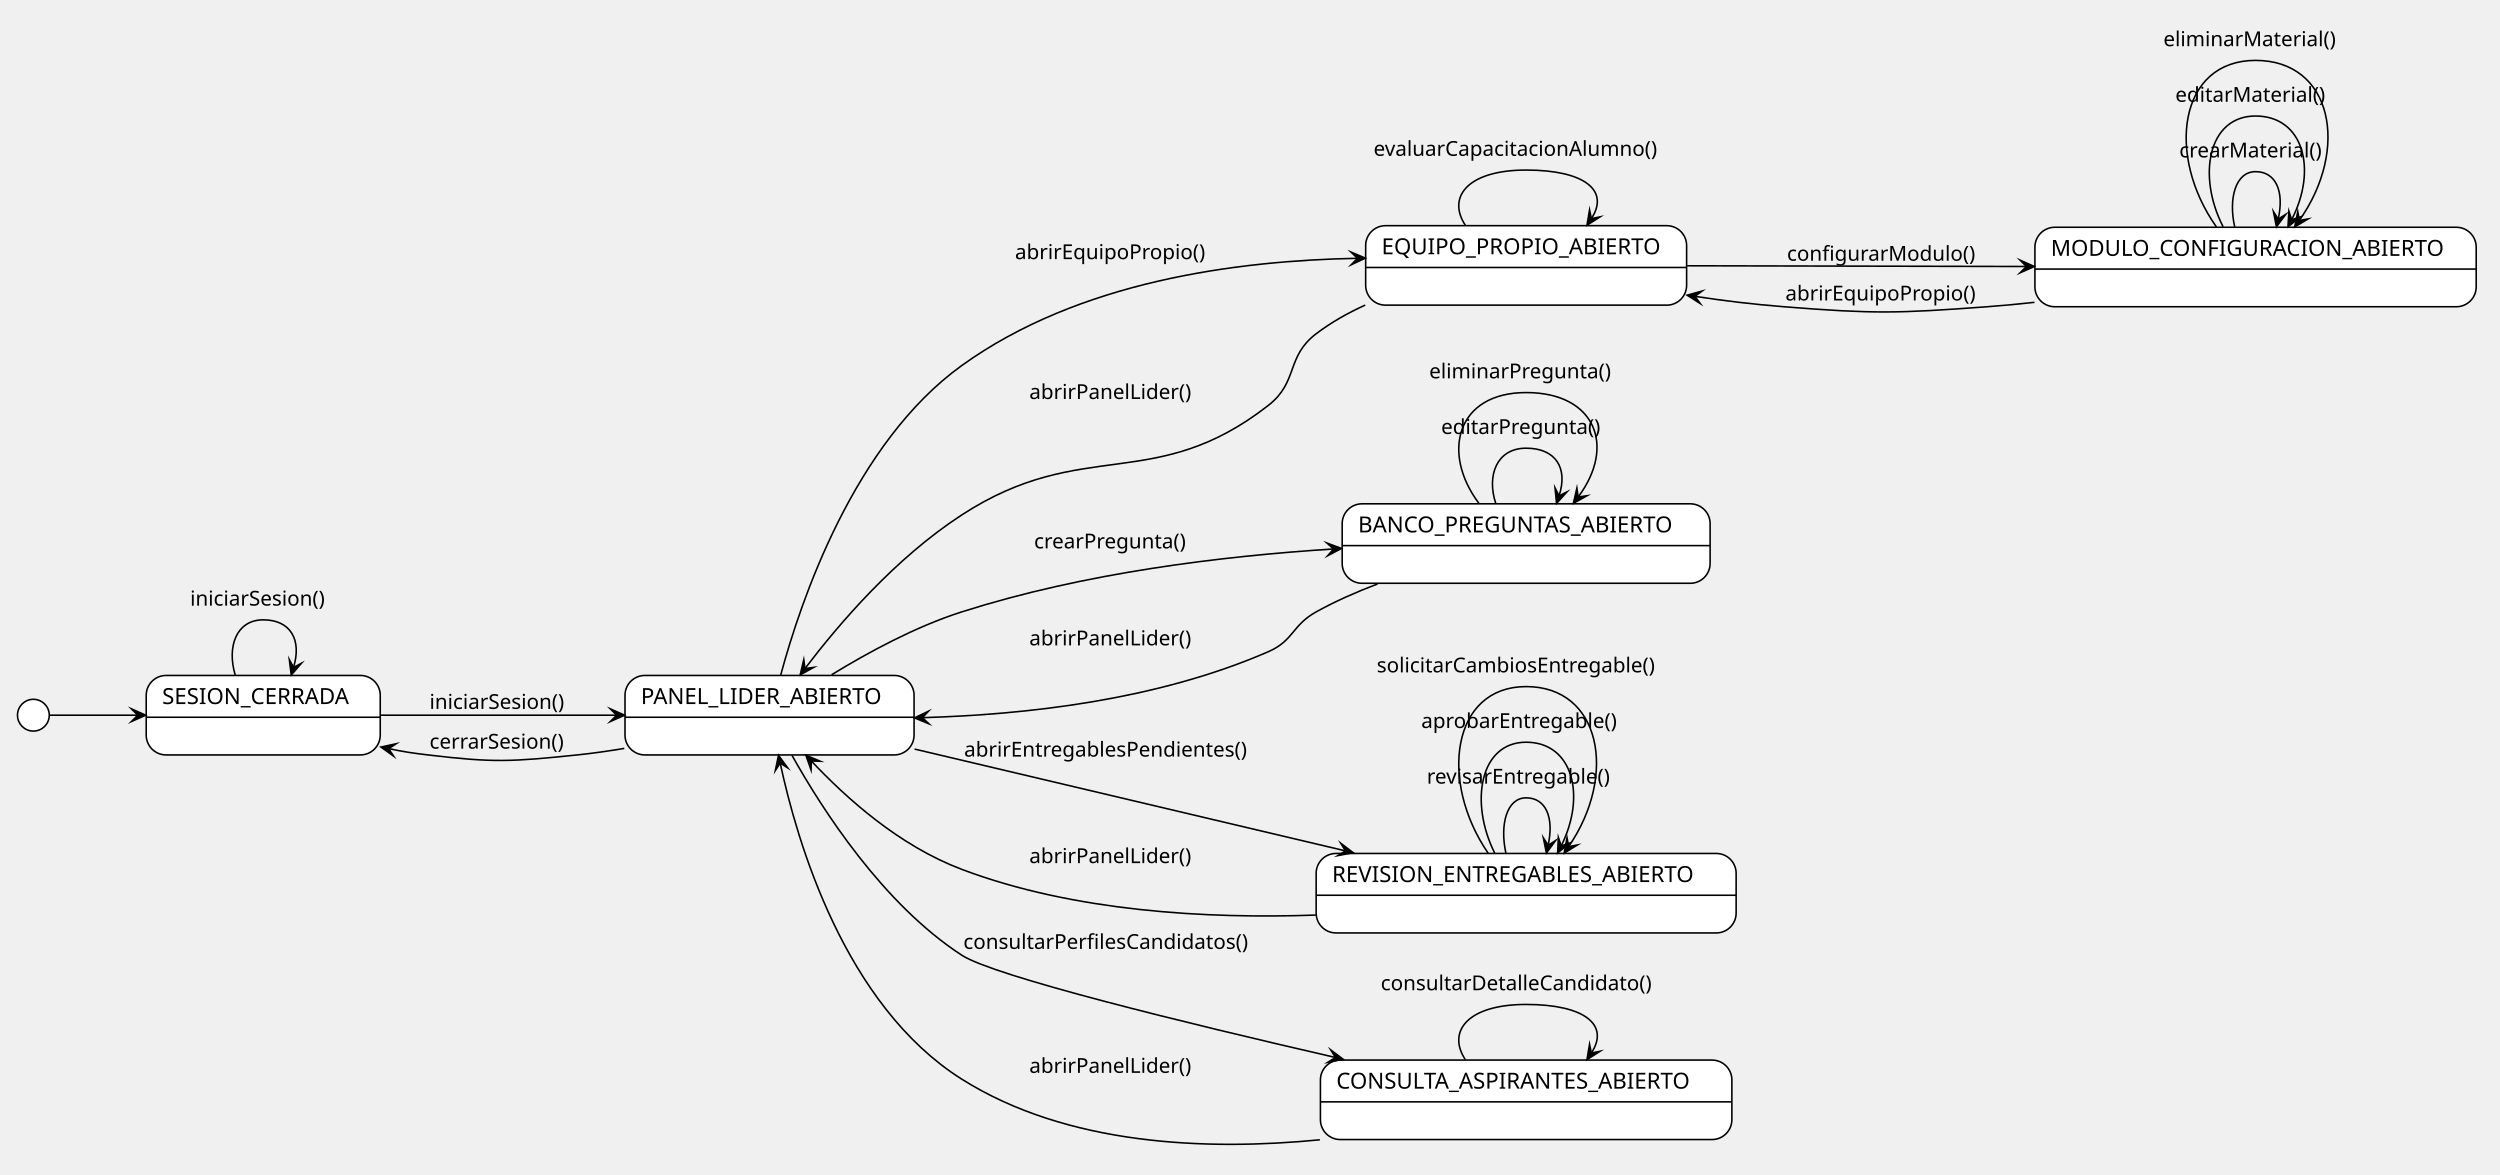
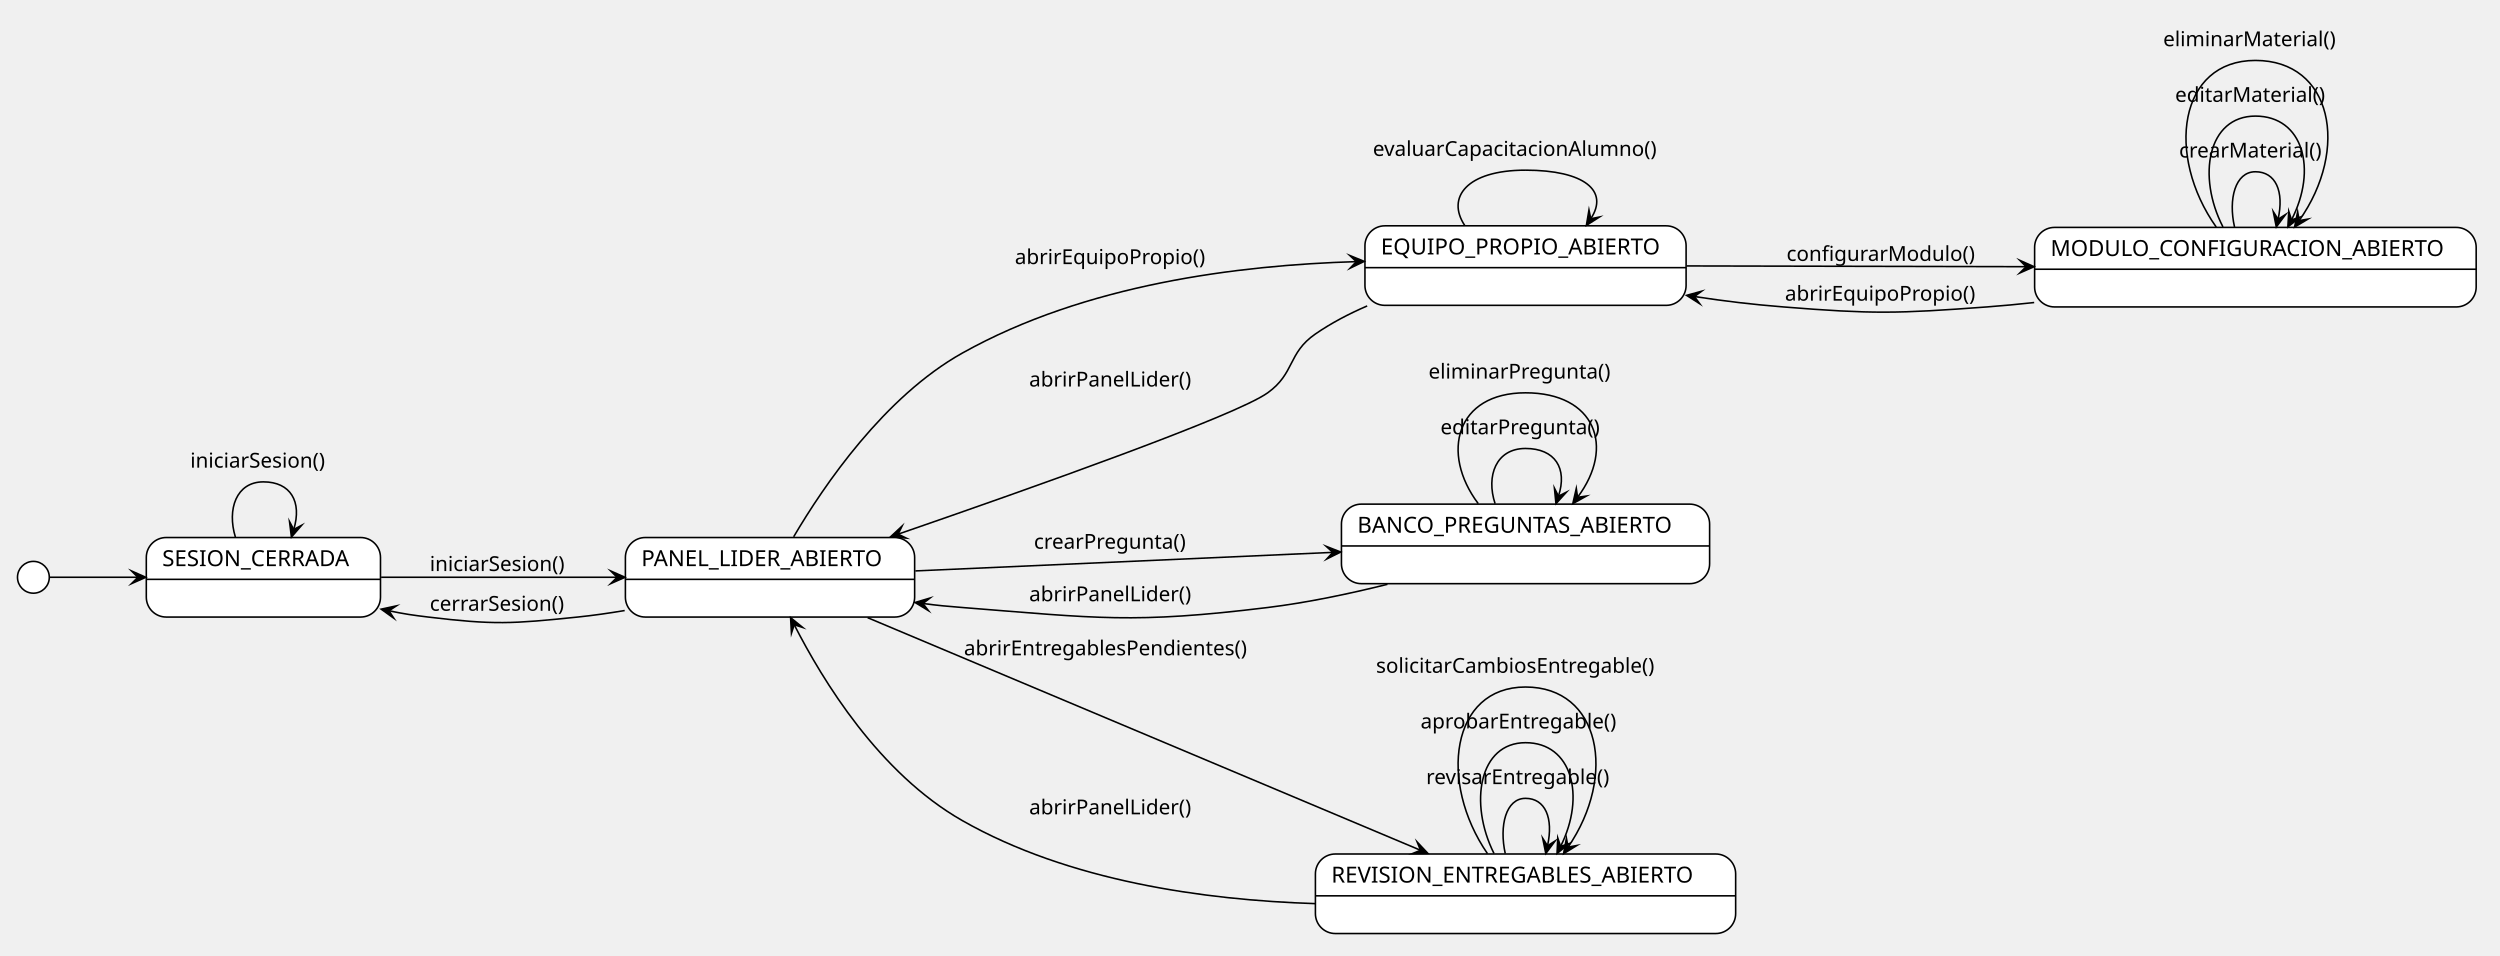
- <svg xmlns="http://www.w3.org/2000/svg" version="1.1" data-diagram-type="STATE" style="width:1573px;height:739px;background:#FFFFFF;" width="1573px" height="739px" viewBox="0 0 1573 739" zoomAndPan="magnify" preserveAspectRatio="none" contentStyleType="text/css">
+ <svg xmlns="http://www.w3.org/2000/svg" version="1.1" data-diagram-type="STATE" style="width:1572px;height:601px;background:#FFFFFF;" width="1572px" height="601px" viewBox="0 0 1572 601" zoomAndPan="magnify" preserveAspectRatio="none" contentStyleType="text/css">
  <defs />
  <g font-family="sans-serif" lengthAdjust="spacing">
    <g class="entity" data-qualified-name="SESION_CERRADA" id="ent0001" data-source-line="9">
-       <rect x="92" y="425" width="147.251" height="50" fill="#FFF" style="stroke:#000;stroke-width:1;" rx="12.5" ry="12.5" />
-       <line x1="92" y1="451.297" x2="239.251" y2="451.297" style="stroke:#000;stroke-width:1;" />
-       <text x="102" y="442.995" fill="#000" font-size="14" textLength="127.251" font-family="Verdana">SESION_CERRADA</text>
+       <rect x="92" y="338" width="147.251" height="50" fill="#FFF" style="stroke:#000;stroke-width:1;" rx="12.5" ry="12.5" />
+       <line x1="92" y1="364.297" x2="239.251" y2="364.297" style="stroke:#000;stroke-width:1;" />
+       <text x="102" y="355.995" fill="#000" font-size="14" textLength="127.251" font-family="Verdana">SESION_CERRADA</text>
    </g>
    <g class="entity" data-qualified-name="PANEL_LIDER_ABIERTO" id="ent0002" data-source-line="10">
-       <rect x="393.25" y="425" width="181.875" height="50" fill="#FFF" style="stroke:#000;stroke-width:1;" rx="12.5" ry="12.5" />
-       <line x1="393.25" y1="451.297" x2="575.125" y2="451.297" style="stroke:#000;stroke-width:1;" />
-       <text x="403.25" y="442.995" fill="#000" font-size="14" textLength="161.875" font-family="Verdana">PANEL_LIDER_ABIERTO</text>
+       <rect x="393.25" y="338" width="181.875" height="50" fill="#FFF" style="stroke:#000;stroke-width:1;" rx="12.5" ry="12.5" />
+       <line x1="393.25" y1="364.297" x2="575.125" y2="364.297" style="stroke:#000;stroke-width:1;" />
+       <text x="403.25" y="355.995" fill="#000" font-size="14" textLength="161.875" font-family="Verdana">PANEL_LIDER_ABIERTO</text>
    </g>
    <g class="entity" data-qualified-name="EQUIPO_PROPIO_ABIERTO" id="ent0003" data-source-line="11">
-       <rect x="859.28" y="142" width="201.938" height="50" fill="#FFF" style="stroke:#000;stroke-width:1;" rx="12.5" ry="12.5" />
-       <line x1="859.28" y1="168.297" x2="1061.218" y2="168.297" style="stroke:#000;stroke-width:1;" />
-       <text x="869.28" y="159.995" fill="#000" font-size="14" textLength="181.938" font-family="Verdana">EQUIPO_PROPIO_ABIERTO</text>
+       <rect x="858.28" y="142" width="201.938" height="50" fill="#FFF" style="stroke:#000;stroke-width:1;" rx="12.5" ry="12.5" />
+       <line x1="858.28" y1="168.297" x2="1060.218" y2="168.297" style="stroke:#000;stroke-width:1;" />
+       <text x="868.28" y="159.995" fill="#000" font-size="14" textLength="181.938" font-family="Verdana">EQUIPO_PROPIO_ABIERTO</text>
    </g>
    <g class="entity" data-qualified-name="MODULO_CONFIGURACION_ABIERTO" id="ent0004" data-source-line="12">
-       <rect x="1280.37" y="143" width="277.646" height="50" fill="#FFF" style="stroke:#000;stroke-width:1;" rx="12.5" ry="12.5" />
-       <line x1="1280.37" y1="169.297" x2="1558.016" y2="169.297" style="stroke:#000;stroke-width:1;" />
-       <text x="1290.37" y="160.995" fill="#000" font-size="14" textLength="257.646" font-family="Verdana">MODULO_CONFIGURACION_ABIERTO</text>
+       <rect x="1279.37" y="143" width="277.646" height="50" fill="#FFF" style="stroke:#000;stroke-width:1;" rx="12.5" ry="12.5" />
+       <line x1="1279.37" y1="169.297" x2="1557.016" y2="169.297" style="stroke:#000;stroke-width:1;" />
+       <text x="1289.37" y="160.995" fill="#000" font-size="14" textLength="257.646" font-family="Verdana">MODULO_CONFIGURACION_ABIERTO</text>
    </g>
    <g class="entity" data-qualified-name="BANCO_PREGUNTAS_ABIERTO" id="ent0005" data-source-line="13">
-       <rect x="844.5" y="317" width="231.504" height="50" fill="#FFF" style="stroke:#000;stroke-width:1;" rx="12.5" ry="12.5" />
-       <line x1="844.5" y1="343.297" x2="1076.004" y2="343.297" style="stroke:#000;stroke-width:1;" />
-       <text x="854.5" y="334.995" fill="#000" font-size="14" textLength="211.504" font-family="Verdana">BANCO_PREGUNTAS_ABIERTO</text>
+       <rect x="843.5" y="317" width="231.504" height="50" fill="#FFF" style="stroke:#000;stroke-width:1;" rx="12.5" ry="12.5" />
+       <line x1="843.5" y1="343.297" x2="1075.004" y2="343.297" style="stroke:#000;stroke-width:1;" />
+       <text x="853.5" y="334.995" fill="#000" font-size="14" textLength="211.504" font-family="Verdana">BANCO_PREGUNTAS_ABIERTO</text>
    </g>
    <g class="entity" data-qualified-name="REVISION_ENTREGABLES_ABIERTO" id="ent0006" data-source-line="14">
-       <rect x="828.13" y="537" width="264.248" height="50" fill="#FFF" style="stroke:#000;stroke-width:1;" rx="12.5" ry="12.5" />
-       <line x1="828.13" y1="563.297" x2="1092.378" y2="563.297" style="stroke:#000;stroke-width:1;" />
-       <text x="838.13" y="554.995" fill="#000" font-size="14" textLength="244.248" font-family="Verdana">REVISION_ENTREGABLES_ABIERTO</text>
+       <rect x="827.13" y="537" width="264.248" height="50" fill="#FFF" style="stroke:#000;stroke-width:1;" rx="12.5" ry="12.5" />
+       <line x1="827.13" y1="563.297" x2="1091.378" y2="563.297" style="stroke:#000;stroke-width:1;" />
+       <text x="837.13" y="554.995" fill="#000" font-size="14" textLength="244.248" font-family="Verdana">REVISION_ENTREGABLES_ABIERTO</text>
    </g>
-     <g class="entity" data-qualified-name="CONSULTA_ASPIRANTES_ABIERTO" id="ent0007" data-source-line="15">
-       <rect x="830.81" y="667" width="258.882" height="50" fill="#FFF" style="stroke:#000;stroke-width:1;" rx="12.5" ry="12.5" />
-       <line x1="830.81" y1="693.297" x2="1089.692" y2="693.297" style="stroke:#000;stroke-width:1;" />
-       <text x="840.81" y="684.995" fill="#000" font-size="14" textLength="238.882" font-family="Verdana">CONSULTA_ASPIRANTES_ABIERTO</text>
+     <g class="start_entity" data-qualified-name=".start." id="ent0007" data-source-line="16">
+       <ellipse cx="21" cy="363" rx="10" ry="10" fill="#FFF" style="stroke:#000;stroke-width:1;" />
    </g>
-     <g class="start_entity" data-qualified-name=".start." id="ent0008" data-source-line="17">
-       <ellipse cx="21" cy="450" rx="10" ry="10" fill="#FFF" style="stroke:#000;stroke-width:1;" />
+     <g class="link" data-entity-1="ent0007" data-entity-2="ent0001" id="lnk8" data-source-line="16" data-link-type="dependency">
+       <path d="M31.36,363 C44,363 62.73,363 86.69,363" style="stroke:#000;stroke-width:1;" fill="none" id="*start*-to-SESION_CERRADA" />
+       <polygon points="91.69,363,82.69,359,86.69,363,82.69,367,91.69,363" fill="#000" style="stroke:#000;stroke-width:1;stroke-linejoin:miter;stroke-miterlimit:10;" />
    </g>
-     <g class="link" data-entity-1="ent0008" data-entity-2="ent0001" id="lnk9" data-source-line="17" data-link-type="dependency">
-       <path d="M31.36,450 C44,450 62.73,450 86.69,450" style="stroke:#000;stroke-width:1;" fill="none" id="*start*-to-SESION_CERRADA" />
-       <polygon points="91.69,450,82.69,446,86.69,450,82.69,454,91.69,450" fill="#000" style="stroke:#000;stroke-width:1;stroke-linejoin:miter;stroke-miterlimit:10;" />
+     <g class="link" data-entity-1="ent0001" data-entity-2="ent0001" id="lnk9" data-source-line="18" data-link-type="dependency">
+       <path d="M148.01,337.72 C142.67,320.23 148.54,303 165.63,303 C182.71,303 190.04,315.448 184.7,332.938" style="stroke:#000;stroke-width:1;" fill="none" id="SESION_CERRADA-to-SESION_CERRADA" />
+       <polygon points="183.24,337.72,189.694,330.28,184.7,332.938,182.042,327.944,183.24,337.72" fill="#000" style="stroke:#000;stroke-width:1;stroke-linejoin:miter;stroke-miterlimit:10;" />
+       <text x="119.63" y="294.067" fill="#000" font-size="13" textLength="92.504" font-family="Verdana">iniciarSesion()</text>
    </g>
-     <g class="link" data-entity-1="ent0001" data-entity-2="ent0001" id="lnk10" data-source-line="19" data-link-type="dependency">
-       <path d="M148.01,424.72 C142.67,407.22 148.54,390 165.63,390 C182.71,390 190.039,402.438 184.699,419.938" style="stroke:#000;stroke-width:1;" fill="none" id="SESION_CERRADA-to-SESION_CERRADA" />
-       <polygon points="183.24,424.72,189.693,417.279,184.699,419.938,182.041,414.944,183.24,424.72" fill="#000" style="stroke:#000;stroke-width:1;stroke-linejoin:miter;stroke-miterlimit:10;" />
-       <text x="119.63" y="381.067" fill="#000" font-size="13" textLength="92.504" font-family="Verdana">iniciarSesion()</text>
+     <g class="link" data-entity-1="ent0001" data-entity-2="ent0002" id="lnk10" data-source-line="19" data-link-type="dependency">
+       <path d="M239.65,363 C285.3,363 339.43,363 388,363" style="stroke:#000;stroke-width:1;" fill="none" id="SESION_CERRADA-to-PANEL_LIDER_ABIERTO" />
+       <polygon points="393,363,384,359,388,363,384,367,393,363" fill="#000" style="stroke:#000;stroke-width:1;stroke-linejoin:miter;stroke-miterlimit:10;" />
+       <text x="270.25" y="359.067" fill="#000" font-size="13" textLength="92.504" font-family="Verdana">iniciarSesion()</text>
    </g>
-     <g class="link" data-entity-1="ent0001" data-entity-2="ent0002" id="lnk11" data-source-line="20" data-link-type="dependency">
-       <path d="M239.65,450 C285.3,450 339.43,450 388,450" style="stroke:#000;stroke-width:1;" fill="none" id="SESION_CERRADA-to-PANEL_LIDER_ABIERTO" />
-       <polygon points="393,450,384,446,388,450,384,454,393,450" fill="#000" style="stroke:#000;stroke-width:1;stroke-linejoin:miter;stroke-miterlimit:10;" />
-       <text x="270.25" y="446.067" fill="#000" font-size="13" textLength="92.504" font-family="Verdana">iniciarSesion()</text>
+     <g class="link" data-entity-1="ent0002" data-entity-2="ent0001" id="lnk11" data-source-line="20" data-link-type="dependency">
+       <path d="M392.8,383.9 C382.87,385.58 372.88,387.01 363.25,388 C321.69,392.29 310.73,392.98 269.25,388 C259.6,386.84 254.446,386.106 244.566,384.056" style="stroke:#000;stroke-width:1;" fill="none" id="PANEL_LIDER_ABIERTO-to-SESION_CERRADA" />
+       <polygon points="239.67,383.04,247.67,388.785,244.566,384.056,249.295,380.952,239.67,383.04" fill="#000" style="stroke:#000;stroke-width:1;stroke-linejoin:miter;stroke-miterlimit:10;" />
+       <text x="270.25" y="384.067" fill="#000" font-size="13" textLength="92.117" font-family="Verdana">cerrarSesion()</text>
    </g>
-     <g class="link" data-entity-1="ent0002" data-entity-2="ent0001" id="lnk12" data-source-line="21" data-link-type="dependency">
-       <path d="M392.8,470.89 C382.87,472.57 372.88,474 363.25,475 C321.69,479.28 310.73,479.98 269.25,475 C259.6,473.84 254.446,473.106 244.566,471.056" style="stroke:#000;stroke-width:1;" fill="none" id="PANEL_LIDER_ABIERTO-to-SESION_CERRADA" />
-       <polygon points="239.67,470.04,247.67,475.785,244.566,471.056,249.295,467.952,239.67,470.04" fill="#000" style="stroke:#000;stroke-width:1;stroke-linejoin:miter;stroke-miterlimit:10;" />
-       <text x="270.25" y="471.067" fill="#000" font-size="13" textLength="92.117" font-family="Verdana">cerrarSesion()</text>
+     <g class="link" data-entity-1="ent0002" data-entity-2="ent0003" id="lnk12" data-source-line="23" data-link-type="dependency">
+       <path d="M499.04,337.55 C518.24,304.95 556.19,249.39 605.13,222 C682.55,178.67 778.662,166.74 852.842,164.51" style="stroke:#000;stroke-width:1;" fill="none" id="PANEL_LIDER_ABIERTO-to-EQUIPO_PROPIO_ABIERTO" />
+       <polygon points="857.84,164.36,848.724,160.632,852.842,164.51,848.964,168.629,857.84,164.36" fill="#000" style="stroke:#000;stroke-width:1;stroke-linejoin:miter;stroke-miterlimit:10;" />
+       <text x="638.13" y="166.067" fill="#000" font-size="13" textLength="126.141" font-family="Verdana">abrirEquipoPropio()</text>
    </g>
-     <g class="link" data-entity-1="ent0002" data-entity-2="ent0003" id="lnk13" data-source-line="24" data-link-type="dependency">
-       <path d="M491.22,424.77 C503.77,378.14 537.34,278.79 605.13,230 C678.74,177.01 777.821,163.965 854.101,162.515" style="stroke:#000;stroke-width:1;" fill="none" id="PANEL_LIDER_ABIERTO-to-EQUIPO_PROPIO_ABIERTO" />
-       <polygon points="859.1,162.42,850.026,158.592,854.101,162.515,850.178,166.59,859.1,162.42" fill="#000" style="stroke:#000;stroke-width:1;stroke-linejoin:miter;stroke-miterlimit:10;" />
-       <text x="638.63" y="163.067" fill="#000" font-size="13" textLength="126.141" font-family="Verdana">abrirEquipoPropio()</text>
+     <g class="link" data-entity-1="ent0003" data-entity-2="ent0002" id="lnk13" data-source-line="24" data-link-type="dependency">
+       <path d="M859.68,192.37 C848.22,197.31 837.09,203.14 827.13,210 C809.69,222.01 814.32,234.65 797.13,247 C777.15,261.34 650.507,306.279 564.747,335.869" style="stroke:#000;stroke-width:1;" fill="none" id="EQUIPO_PROPIO_ABIERTO-to-PANEL_LIDER_ABIERTO" />
+       <polygon points="560.02,337.5,569.832,338.346,564.747,335.869,567.223,330.783,560.02,337.5" fill="#000" style="stroke:#000;stroke-width:1;stroke-linejoin:miter;stroke-miterlimit:10;" />
+       <text x="647.13" y="243.067" fill="#000" font-size="13" textLength="108.767" font-family="Verdana">abrirPanelLider()</text>
    </g>
-     <g class="link" data-entity-1="ent0003" data-entity-2="ent0002" id="lnk14" data-source-line="25" data-link-type="dependency">
-       <path d="M859.03,191.94 C848.04,196.93 837.47,202.89 828.13,210 C808.99,224.54 817.07,240.2 798.13,255 C726.33,311.07 681.49,274.33 605.13,324 C562.97,351.41 527.951,392.494 506.491,420.644" style="stroke:#000;stroke-width:1;" fill="none" id="EQUIPO_PROPIO_ABIERTO-to-PANEL_LIDER_ABIERTO" />
-       <polygon points="503.46,424.62,512.097,419.888,506.491,420.644,505.735,415.038,503.46,424.62" fill="#000" style="stroke:#000;stroke-width:1;stroke-linejoin:miter;stroke-miterlimit:10;" />
-       <text x="647.63" y="251.067" fill="#000" font-size="13" textLength="108.767" font-family="Verdana">abrirPanelLider()</text>
+     <g class="link" data-entity-1="ent0003" data-entity-2="ent0003" id="lnk14" data-source-line="25" data-link-type="dependency">
+       <path d="M920.99,141.72 C909.4,124.23 922.15,107 959.25,107 C996.35,107 1011.862,120.062 1000.272,137.552" style="stroke:#000;stroke-width:1;" fill="none" id="EQUIPO_PROPIO_ABIERTO-to-EQUIPO_PROPIO_ABIERTO" />
+       <polygon points="997.51,141.72,1005.816,136.427,1000.272,137.552,999.147,132.008,997.51,141.72" fill="#000" style="stroke:#000;stroke-width:1;stroke-linejoin:miter;stroke-miterlimit:10;" />
+       <text x="863.25" y="98.067" fill="#000" font-size="13" textLength="192.601" font-family="Verdana">evaluarCapacitacionAlumno()</text>
    </g>
-     <g class="link" data-entity-1="ent0003" data-entity-2="ent0003" id="lnk15" data-source-line="26" data-link-type="dependency">
-       <path d="M921.99,141.72 C910.4,124.22 923.15,107 960.25,107 C997.35,107 1012.861,120.051 1001.271,137.551" style="stroke:#000;stroke-width:1;" fill="none" id="EQUIPO_PROPIO_ABIERTO-to-EQUIPO_PROPIO_ABIERTO" />
-       <polygon points="998.51,141.72,1006.814,136.425,1001.271,137.551,1000.145,132.008,998.51,141.72" fill="#000" style="stroke:#000;stroke-width:1;stroke-linejoin:miter;stroke-miterlimit:10;" />
-       <text x="864.25" y="98.067" fill="#000" font-size="13" textLength="192.601" font-family="Verdana">evaluarCapacitacionAlumno()</text>
+     <g class="link" data-entity-1="ent0003" data-entity-2="ent0004" id="lnk15" data-source-line="27" data-link-type="dependency">
+       <path d="M1060.53,167.22 C1124.63,167.36 1203.64,167.529 1274.02,167.689" style="stroke:#000;stroke-width:1;" fill="none" id="EQUIPO_PROPIO_ABIERTO-to-MODULO_CONFIGURACION_ABIERTO" />
+       <polygon points="1279.02,167.7,1270.029,163.68,1274.02,167.689,1270.011,171.68,1279.02,167.7" fill="#000" style="stroke:#000;stroke-width:1;stroke-linejoin:miter;stroke-miterlimit:10;" />
+       <text x="1123.37" y="164.067" fill="#000" font-size="13" textLength="124.046" font-family="Verdana">configurarModulo()</text>
    </g>
-     <g class="link" data-entity-1="ent0003" data-entity-2="ent0004" id="lnk16" data-source-line="28" data-link-type="dependency">
-       <path d="M1061.53,167.22 C1125.63,167.36 1204.64,167.529 1275.02,167.679" style="stroke:#000;stroke-width:1;" fill="none" id="EQUIPO_PROPIO_ABIERTO-to-MODULO_CONFIGURACION_ABIERTO" />
-       <polygon points="1280.02,167.69,1271.029,163.671,1275.02,167.679,1271.011,171.671,1280.02,167.69" fill="#000" style="stroke:#000;stroke-width:1;stroke-linejoin:miter;stroke-miterlimit:10;" />
-       <text x="1124.37" y="164.067" fill="#000" font-size="13" textLength="124.046" font-family="Verdana">configurarModulo()</text>
+     <g class="link" data-entity-1="ent0004" data-entity-2="ent0003" id="lnk19" data-source-line="31" data-link-type="dependency">
+       <path d="M1279.09,190.23 C1269.05,191.33 1259.07,192.28 1249.37,193 C1192.64,197.2 1178.08,197.55 1121.37,193 C1101.6,191.42 1085.544,189.496 1065.454,186.466" style="stroke:#000;stroke-width:1;" fill="none" id="MODULO_CONFIGURACION_ABIERTO-to-EQUIPO_PROPIO_ABIERTO" />
+       <polygon points="1060.51,185.72,1068.813,191.017,1065.454,186.466,1070.006,183.107,1060.51,185.72" fill="#000" style="stroke:#000;stroke-width:1;stroke-linejoin:miter;stroke-miterlimit:10;" />
+       <text x="1122.37" y="189.067" fill="#000" font-size="13" textLength="126.141" font-family="Verdana">abrirEquipoPropio()</text>
    </g>
-     <g class="link" data-entity-1="ent0004" data-entity-2="ent0003" id="lnk20" data-source-line="32" data-link-type="dependency">
-       <path d="M1280.09,190.22 C1270.05,191.33 1260.07,192.28 1250.37,193 C1193.64,197.2 1179.08,197.54 1122.37,193 C1102.6,191.41 1086.544,189.496 1066.454,186.466" style="stroke:#000;stroke-width:1;" fill="none" id="MODULO_CONFIGURACION_ABIERTO-to-EQUIPO_PROPIO_ABIERTO" />
-       <polygon points="1061.51,185.72,1069.813,191.017,1066.454,186.466,1071.006,183.107,1061.51,185.72" fill="#000" style="stroke:#000;stroke-width:1;stroke-linejoin:miter;stroke-miterlimit:10;" />
-       <text x="1123.37" y="189.067" fill="#000" font-size="13" textLength="126.141" font-family="Verdana">abrirEquipoPropio()</text>
+     <g class="link" data-entity-1="ent0004" data-entity-2="ent0004" id="lnk16" data-source-line="28" data-link-type="dependency">
+       <path d="M1405.07,142.72 C1401.09,125.23 1405.46,108 1418.2,108 C1430.93,108 1436.419,120.355 1432.439,137.845" style="stroke:#000;stroke-width:1;" fill="none" id="MODULO_CONFIGURACION_ABIERTO-to-MODULO_CONFIGURACION_ABIERTO" />
+       <polygon points="1431.33,142.72,1437.227,134.832,1432.439,137.845,1429.427,133.057,1431.33,142.72" fill="#000" style="stroke:#000;stroke-width:1;stroke-linejoin:miter;stroke-miterlimit:10;" />
+       <text x="1370.2" y="99.067" fill="#000" font-size="13" textLength="96.757" font-family="Verdana">crearMaterial()</text>
    </g>
    <g class="link" data-entity-1="ent0004" data-entity-2="ent0004" id="lnk17" data-source-line="29" data-link-type="dependency">
-       <path d="M1406.07,142.72 C1402.09,125.22 1406.46,108 1419.2,108 C1431.93,108 1437.419,120.344 1433.439,137.844" style="stroke:#000;stroke-width:1;" fill="none" id="MODULO_CONFIGURACION_ABIERTO-to-MODULO_CONFIGURACION_ABIERTO" />
-       <polygon points="1432.33,142.72,1438.226,134.831,1433.439,137.844,1430.425,133.057,1432.33,142.72" fill="#000" style="stroke:#000;stroke-width:1;stroke-linejoin:miter;stroke-miterlimit:10;" />
-       <text x="1371.2" y="99.067" fill="#000" font-size="13" textLength="96.757" font-family="Verdana">crearMaterial()</text>
+       <path d="M1397.8,142.7 C1381.39,110.89 1388.18,73 1418.2,73 C1448.21,73 1457.302,106.446 1440.892,138.256" style="stroke:#000;stroke-width:1;" fill="none" id="MODULO_CONFIGURACION_ABIERTO-to-MODULO_CONFIGURACION_ABIERTO-1" />
+       <polygon points="1438.6,142.7,1446.281,136.535,1440.892,138.256,1439.171,132.868,1438.6,142.7" fill="#000" style="stroke:#000;stroke-width:1;stroke-linejoin:miter;stroke-miterlimit:10;" />
+       <text x="1367.7" y="64.067" fill="#000" font-size="13" textLength="101.226" font-family="Verdana">editarMaterial()</text>
    </g>
    <g class="link" data-entity-1="ent0004" data-entity-2="ent0004" id="lnk18" data-source-line="30" data-link-type="dependency">
-       <path d="M1398.8,142.7 C1382.39,110.88 1389.18,73 1419.2,73 C1449.21,73 1458.302,106.436 1441.892,138.256" style="stroke:#000;stroke-width:1;" fill="none" id="MODULO_CONFIGURACION_ABIERTO-to-MODULO_CONFIGURACION_ABIERTO-1" />
-       <polygon points="1439.6,142.7,1447.28,136.534,1441.892,138.256,1440.17,132.868,1439.6,142.7" fill="#000" style="stroke:#000;stroke-width:1;stroke-linejoin:miter;stroke-miterlimit:10;" />
-       <text x="1368.7" y="64.067" fill="#000" font-size="13" textLength="101.226" font-family="Verdana">editarMaterial()</text>
+       <path d="M1393.57,142.79 C1361.67,97.72 1369.88,38 1418.2,38 C1466.51,38 1477.608,93.638 1445.718,138.708" style="stroke:#000;stroke-width:1;" fill="none" id="MODULO_CONFIGURACION_ABIERTO-to-MODULO_CONFIGURACION_ABIERTO-2" />
+       <polygon points="1442.83,142.79,1451.294,137.754,1445.718,138.708,1444.763,133.133,1442.83,142.79" fill="#000" style="stroke:#000;stroke-width:1;stroke-linejoin:miter;stroke-miterlimit:10;" />
+       <text x="1360.2" y="29.067" fill="#000" font-size="13" textLength="116.003" font-family="Verdana">eliminarMaterial()</text>
    </g>
-     <g class="link" data-entity-1="ent0004" data-entity-2="ent0004" id="lnk19" data-source-line="31" data-link-type="dependency">
-       <path d="M1394.57,142.79 C1362.67,97.71 1370.88,38 1419.2,38 C1467.51,38 1478.608,93.628 1446.718,138.708" style="stroke:#000;stroke-width:1;" fill="none" id="MODULO_CONFIGURACION_ABIERTO-to-MODULO_CONFIGURACION_ABIERTO-2" />
-       <polygon points="1443.83,142.79,1452.293,137.753,1446.718,138.708,1445.762,133.133,1443.83,142.79" fill="#000" style="stroke:#000;stroke-width:1;stroke-linejoin:miter;stroke-miterlimit:10;" />
-       <text x="1361.2" y="29.067" fill="#000" font-size="13" textLength="116.003" font-family="Verdana">eliminarMaterial()</text>
+     <g class="link" data-entity-1="ent0002" data-entity-2="ent0005" id="lnk20" data-source-line="34" data-link-type="dependency">
+       <path d="M575.56,358.99 C651.59,355.61 755.755,350.992 838.055,347.332" style="stroke:#000;stroke-width:1;" fill="none" id="PANEL_LIDER_ABIERTO-to-BANCO_PREGUNTAS_ABIERTO" />
+       <polygon points="843.05,347.11,833.881,343.514,838.055,347.332,834.237,351.506,843.05,347.11" fill="#000" style="stroke:#000;stroke-width:1;stroke-linejoin:miter;stroke-miterlimit:10;" />
+       <text x="650.13" y="345.067" fill="#000" font-size="13" textLength="102.921" font-family="Verdana">crearPregunta()</text>
    </g>
-     <g class="link" data-entity-1="ent0002" data-entity-2="ent0005" id="lnk21" data-source-line="35" data-link-type="dependency">
-       <path d="M523.23,424.57 C546.03,410.58 576.13,394.24 605.13,385 C682.57,360.3 768.7,349.942 839.11,345.402" style="stroke:#000;stroke-width:1;" fill="none" id="PANEL_LIDER_ABIERTO-to-BANCO_PREGUNTAS_ABIERTO" />
-       <polygon points="844.1,345.08,834.861,341.667,839.11,345.402,835.376,349.651,844.1,345.08" fill="#000" style="stroke:#000;stroke-width:1;stroke-linejoin:miter;stroke-miterlimit:10;" />
-       <text x="650.63" y="345.067" fill="#000" font-size="13" textLength="102.921" font-family="Verdana">crearPregunta()</text>
+     <g class="link" data-entity-1="ent0005" data-entity-2="ent0002" id="lnk23" data-source-line="37" data-link-type="dependency">
+       <path d="M872.43,367.41 C848.29,373.43 821.87,378.97 797.13,382 C712.42,392.36 690.2,388.7 605.13,382 C595.46,381.24 590.348,380.784 580.338,379.484" style="stroke:#000;stroke-width:1;" fill="none" id="BANCO_PREGUNTAS_ABIERTO-to-PANEL_LIDER_ABIERTO" />
+       <polygon points="575.38,378.84,583.79,383.966,580.338,379.484,584.82,376.032,575.38,378.84" fill="#000" style="stroke:#000;stroke-width:1;stroke-linejoin:miter;stroke-miterlimit:10;" />
+       <text x="647.13" y="378.067" fill="#000" font-size="13" textLength="108.767" font-family="Verdana">abrirPanelLider()</text>
    </g>
-     <g class="link" data-entity-1="ent0005" data-entity-2="ent0002" id="lnk24" data-source-line="38" data-link-type="dependency">
-       <path d="M866.74,367.42 C853.43,372.48 840.18,378.32 828.13,385 C812.94,393.41 814.04,403.06 798.13,410 C727.45,440.79 644.898,449.674 580.378,451.554" style="stroke:#000;stroke-width:1;" fill="none" id="BANCO_PREGUNTAS_ABIERTO-to-PANEL_LIDER_ABIERTO" />
-       <polygon points="575.38,451.7,584.493,455.436,580.378,451.554,584.26,447.44,575.38,451.7" fill="#000" style="stroke:#000;stroke-width:1;stroke-linejoin:miter;stroke-miterlimit:10;" />
-       <text x="647.63" y="406.067" fill="#000" font-size="13" textLength="108.767" font-family="Verdana">abrirPanelLider()</text>
+     <g class="link" data-entity-1="ent0005" data-entity-2="ent0005" id="lnk21" data-source-line="35" data-link-type="dependency">
+       <path d="M940.12,316.72 C934.32,299.23 940.7,282 959.25,282 C977.8,282 985.754,294.484 979.954,311.974" style="stroke:#000;stroke-width:1;" fill="none" id="BANCO_PREGUNTAS_ABIERTO-to-BANCO_PREGUNTAS_ABIERTO" />
+       <polygon points="978.38,316.72,985.01,309.437,979.954,311.974,977.416,306.918,978.38,316.72" fill="#000" style="stroke:#000;stroke-width:1;stroke-linejoin:miter;stroke-miterlimit:10;" />
+       <text x="905.75" y="273.067" fill="#000" font-size="13" textLength="107.39" font-family="Verdana">editarPregunta()</text>
    </g>
    <g class="link" data-entity-1="ent0005" data-entity-2="ent0005" id="lnk22" data-source-line="36" data-link-type="dependency">
-       <path d="M941.12,316.72 C935.32,299.22 941.7,282 960.25,282 C978.8,282 986.753,294.474 980.953,311.974" style="stroke:#000;stroke-width:1;" fill="none" id="BANCO_PREGUNTAS_ABIERTO-to-BANCO_PREGUNTAS_ABIERTO" />
-       <polygon points="979.38,316.72,986.008,309.435,980.953,311.974,978.415,306.919,979.38,316.72" fill="#000" style="stroke:#000;stroke-width:1;stroke-linejoin:miter;stroke-miterlimit:10;" />
-       <text x="906.75" y="273.067" fill="#000" font-size="13" textLength="107.39" font-family="Verdana">editarPregunta()</text>
+       <path d="M929.53,316.7 C905.62,284.89 915.53,247 959.25,247 C1002.97,247 1015.884,280.893 991.974,312.703" style="stroke:#000;stroke-width:1;" fill="none" id="BANCO_PREGUNTAS_ABIERTO-to-BANCO_PREGUNTAS_ABIERTO-1" />
+       <polygon points="988.97,316.7,997.575,311.909,991.974,312.703,991.18,307.102,988.97,316.7" fill="#000" style="stroke:#000;stroke-width:1;stroke-linejoin:miter;stroke-miterlimit:10;" />
+       <text x="898.25" y="238.067" fill="#000" font-size="13" textLength="122.167" font-family="Verdana">eliminarPregunta()</text>
    </g>
-     <g class="link" data-entity-1="ent0005" data-entity-2="ent0005" id="lnk23" data-source-line="37" data-link-type="dependency">
-       <path d="M930.53,316.7 C906.62,284.88 916.53,247 960.25,247 C1003.97,247 1016.884,280.883 992.974,312.703" style="stroke:#000;stroke-width:1;" fill="none" id="BANCO_PREGUNTAS_ABIERTO-to-BANCO_PREGUNTAS_ABIERTO-1" />
-       <polygon points="989.97,316.7,998.574,311.908,992.974,312.703,992.179,307.102,989.97,316.7" fill="#000" style="stroke:#000;stroke-width:1;stroke-linejoin:miter;stroke-miterlimit:10;" />
-       <text x="899.25" y="238.067" fill="#000" font-size="13" textLength="122.167" font-family="Verdana">eliminarPregunta()</text>
+     <g class="link" data-entity-1="ent0002" data-entity-2="ent0006" id="lnk24" data-source-line="40" data-link-type="dependency">
+       <path d="M545.58,388.41 C636.37,426.6 802.431,496.451 893.231,534.651" style="stroke:#000;stroke-width:1;" fill="none" id="PANEL_LIDER_ABIERTO-to-REVISION_ENTREGABLES_ABIERTO" />
+       <polygon points="897.84,536.59,891.095,529.413,893.231,534.651,887.993,536.787,897.84,536.59" fill="#000" style="stroke:#000;stroke-width:1;stroke-linejoin:miter;stroke-miterlimit:10;" />
+       <text x="606.13" y="412.067" fill="#000" font-size="13" textLength="190.455" font-family="Verdana">abrirEntregablesPendientes()</text>
    </g>
-     <g class="link" data-entity-1="ent0002" data-entity-2="ent0006" id="lnk25" data-source-line="41" data-link-type="dependency">
-       <path d="M575.47,471.33 C654.05,489.89 763.234,515.69 846.584,535.38" style="stroke:#000;stroke-width:1;" fill="none" id="PANEL_LIDER_ABIERTO-to-REVISION_ENTREGABLES_ABIERTO" />
-       <polygon points="851.45,536.53,843.611,530.568,846.584,535.38,841.771,538.354,851.45,536.53" fill="#000" style="stroke:#000;stroke-width:1;stroke-linejoin:miter;stroke-miterlimit:10;" />
-       <text x="606.63" y="476.067" fill="#000" font-size="13" textLength="190.455" font-family="Verdana">abrirEntregablesPendientes()</text>
+     <g class="link" data-entity-1="ent0006" data-entity-2="ent0002" id="lnk28" data-source-line="44" data-link-type="dependency">
+       <path d="M826.97,568.2 C757.01,565.97 671.87,554.02 605.13,516 C552.78,486.18 517.397,428.011 499.397,392.831" style="stroke:#000;stroke-width:1;" fill="none" id="REVISION_ENTREGABLES_ABIERTO-to-PANEL_LIDER_ABIERTO" />
+       <polygon points="497.12,388.38,497.658,398.214,499.397,392.831,504.78,394.57,497.12,388.38" fill="#000" style="stroke:#000;stroke-width:1;stroke-linejoin:miter;stroke-miterlimit:10;" />
+       <text x="647.13" y="512.067" fill="#000" font-size="13" textLength="108.767" font-family="Verdana">abrirPanelLider()</text>
    </g>
-     <g class="link" data-entity-1="ent0006" data-entity-2="ent0002" id="lnk29" data-source-line="45" data-link-type="dependency">
-       <path d="M827.89,575.76 C759.42,578.2 675.5,573.58 605.13,547 C565.54,532.04 532.559,502.239 510.489,478.819" style="stroke:#000;stroke-width:1;" fill="none" id="REVISION_ENTREGABLES_ABIERTO-to-PANEL_LIDER_ABIERTO" />
-       <polygon points="507.06,475.18,510.321,484.473,510.489,478.819,516.143,478.987,507.06,475.18" fill="#000" style="stroke:#000;stroke-width:1;stroke-linejoin:miter;stroke-miterlimit:10;" />
-       <text x="647.63" y="543.067" fill="#000" font-size="13" textLength="108.767" font-family="Verdana">abrirPanelLider()</text>
+     <g class="link" data-entity-1="ent0006" data-entity-2="ent0006" id="lnk25" data-source-line="41" data-link-type="dependency">
+       <path d="M946.5,536.72 C942.63,519.23 946.88,502 959.25,502 C971.62,502 976.95,514.348 973.08,531.838" style="stroke:#000;stroke-width:1;" fill="none" id="REVISION_ENTREGABLES_ABIERTO-to-REVISION_ENTREGABLES_ABIERTO" />
+       <polygon points="972,536.72,977.85,528.797,973.08,531.838,970.039,527.068,972,536.72" fill="#000" style="stroke:#000;stroke-width:1;stroke-linejoin:miter;stroke-miterlimit:10;" />
+       <text x="896.75" y="493.067" fill="#000" font-size="13" textLength="125.849" font-family="Verdana">revisarEntregable()</text>
    </g>
    <g class="link" data-entity-1="ent0006" data-entity-2="ent0006" id="lnk26" data-source-line="42" data-link-type="dependency">
-       <path d="M947.5,536.72 C943.63,519.22 947.88,502 960.25,502 C972.62,502 977.95,514.338 974.08,531.838" style="stroke:#000;stroke-width:1;" fill="none" id="REVISION_ENTREGABLES_ABIERTO-to-REVISION_ENTREGABLES_ABIERTO" />
-       <polygon points="973,536.72,978.849,528.796,974.08,531.838,971.038,527.069,973,536.72" fill="#000" style="stroke:#000;stroke-width:1;stroke-linejoin:miter;stroke-miterlimit:10;" />
-       <text x="897.75" y="493.067" fill="#000" font-size="13" textLength="125.849" font-family="Verdana">revisarEntregable()</text>
+       <path d="M939.44,536.7 C923.5,504.89 930.1,467 959.25,467 C988.4,467 997.24,500.42 981.3,532.23" style="stroke:#000;stroke-width:1;" fill="none" id="REVISION_ENTREGABLES_ABIERTO-to-REVISION_ENTREGABLES_ABIERTO-1" />
+       <polygon points="979.06,536.7,986.668,530.446,981.3,532.23,979.516,526.862,979.06,536.7" fill="#000" style="stroke:#000;stroke-width:1;stroke-linejoin:miter;stroke-miterlimit:10;" />
+       <text x="893.25" y="458.067" fill="#000" font-size="13" textLength="132.196" font-family="Verdana">aprobarEntregable()</text>
    </g>
    <g class="link" data-entity-1="ent0006" data-entity-2="ent0006" id="lnk27" data-source-line="43" data-link-type="dependency">
-       <path d="M940.44,536.7 C924.5,504.88 931.1,467 960.25,467 C989.4,467 998.239,500.41 982.299,532.23" style="stroke:#000;stroke-width:1;" fill="none" id="REVISION_ENTREGABLES_ABIERTO-to-REVISION_ENTREGABLES_ABIERTO-1" />
-       <polygon points="980.06,536.7,987.667,530.445,982.299,532.23,980.515,526.862,980.06,536.7" fill="#000" style="stroke:#000;stroke-width:1;stroke-linejoin:miter;stroke-miterlimit:10;" />
-       <text x="894.25" y="458.067" fill="#000" font-size="13" textLength="132.196" font-family="Verdana">aprobarEntregable()</text>
-     </g>
-     <g class="link" data-entity-1="ent0006" data-entity-2="ent0006" id="lnk28" data-source-line="44" data-link-type="dependency">
-       <path d="M936.33,536.79 C905.35,491.71 913.32,432 960.25,432 C1007.18,432 1017.982,487.589 987.002,532.669" style="stroke:#000;stroke-width:1;" fill="none" id="REVISION_ENTREGABLES_ABIERTO-to-REVISION_ENTREGABLES_ABIERTO-2" />
-       <polygon points="984.17,536.79,992.564,531.638,987.002,532.669,985.971,527.107,984.17,536.79" fill="#000" style="stroke:#000;stroke-width:1;stroke-linejoin:miter;stroke-miterlimit:10;" />
-       <text x="866.25" y="423.067" fill="#000" font-size="13" textLength="188.532" font-family="Verdana">solicitarCambiosEntregable()</text>
-     </g>
-     <g class="link" data-entity-1="ent0002" data-entity-2="ent0007" id="lnk30" data-source-line="48" data-link-type="dependency">
-       <path d="M498.36,475.33 C517.33,509.24 555.56,568.83 605.13,601 C625.63,614.3 744.737,643.41 840.287,665.38" style="stroke:#000;stroke-width:1;" fill="none" id="PANEL_LIDER_ABIERTO-to-CONSULTA_ASPIRANTES_ABIERTO" />
-       <polygon points="845.16,666.5,837.285,660.585,840.287,665.38,835.493,668.382,845.16,666.5" fill="#000" style="stroke:#000;stroke-width:1;stroke-linejoin:miter;stroke-miterlimit:10;" />
-       <text x="606.13" y="597.067" fill="#000" font-size="13" textLength="191.458" font-family="Verdana">consultarPerfilesCandidatos()</text>
-     </g>
-     <g class="link" data-entity-1="ent0007" data-entity-2="ent0002" id="lnk32" data-source-line="50" data-link-type="dependency">
-       <path d="M830.46,717.16 C758.89,724.19 671.22,720.67 605.13,679 C531.28,632.44 501.46,529.329 490.89,480.119" style="stroke:#000;stroke-width:1;" fill="none" id="CONSULTA_ASPIRANTES_ABIERTO-to-PANEL_LIDER_ABIERTO" />
-       <polygon points="489.84,475.23,487.819,484.869,490.89,480.119,495.641,483.189,489.84,475.23" fill="#000" style="stroke:#000;stroke-width:1;stroke-linejoin:miter;stroke-miterlimit:10;" />
-       <text x="647.63" y="675.067" fill="#000" font-size="13" textLength="108.767" font-family="Verdana">abrirPanelLider()</text>
-     </g>
-     <g class="link" data-entity-1="ent0007" data-entity-2="ent0007" id="lnk31" data-source-line="49" data-link-type="dependency">
-       <path d="M921.99,666.72 C910.4,649.22 923.15,632 960.25,632 C997.35,632 1012.861,645.051 1001.271,662.551" style="stroke:#000;stroke-width:1;" fill="none" id="CONSULTA_ASPIRANTES_ABIERTO-to-CONSULTA_ASPIRANTES_ABIERTO" />
-       <polygon points="998.51,666.72,1006.814,661.425,1001.271,662.551,1000.145,657.008,998.51,666.72" fill="#000" style="stroke:#000;stroke-width:1;stroke-linejoin:miter;stroke-miterlimit:10;" />
-       <text x="868.75" y="623.067" fill="#000" font-size="13" textLength="183.225" font-family="Verdana">consultarDetalleCandidato()</text>
+       <path d="M935.33,536.79 C904.35,491.72 912.32,432 959.25,432 C1006.18,432 1016.982,487.6 986.002,532.67" style="stroke:#000;stroke-width:1;" fill="none" id="REVISION_ENTREGABLES_ABIERTO-to-REVISION_ENTREGABLES_ABIERTO-2" />
+       <polygon points="983.17,536.79,991.564,531.639,986.002,532.67,984.972,527.107,983.17,536.79" fill="#000" style="stroke:#000;stroke-width:1;stroke-linejoin:miter;stroke-miterlimit:10;" />
+       <text x="865.25" y="423.067" fill="#000" font-size="13" textLength="188.532" font-family="Verdana">solicitarCambiosEntregable()</text>
    </g>
  </g>
</svg>
